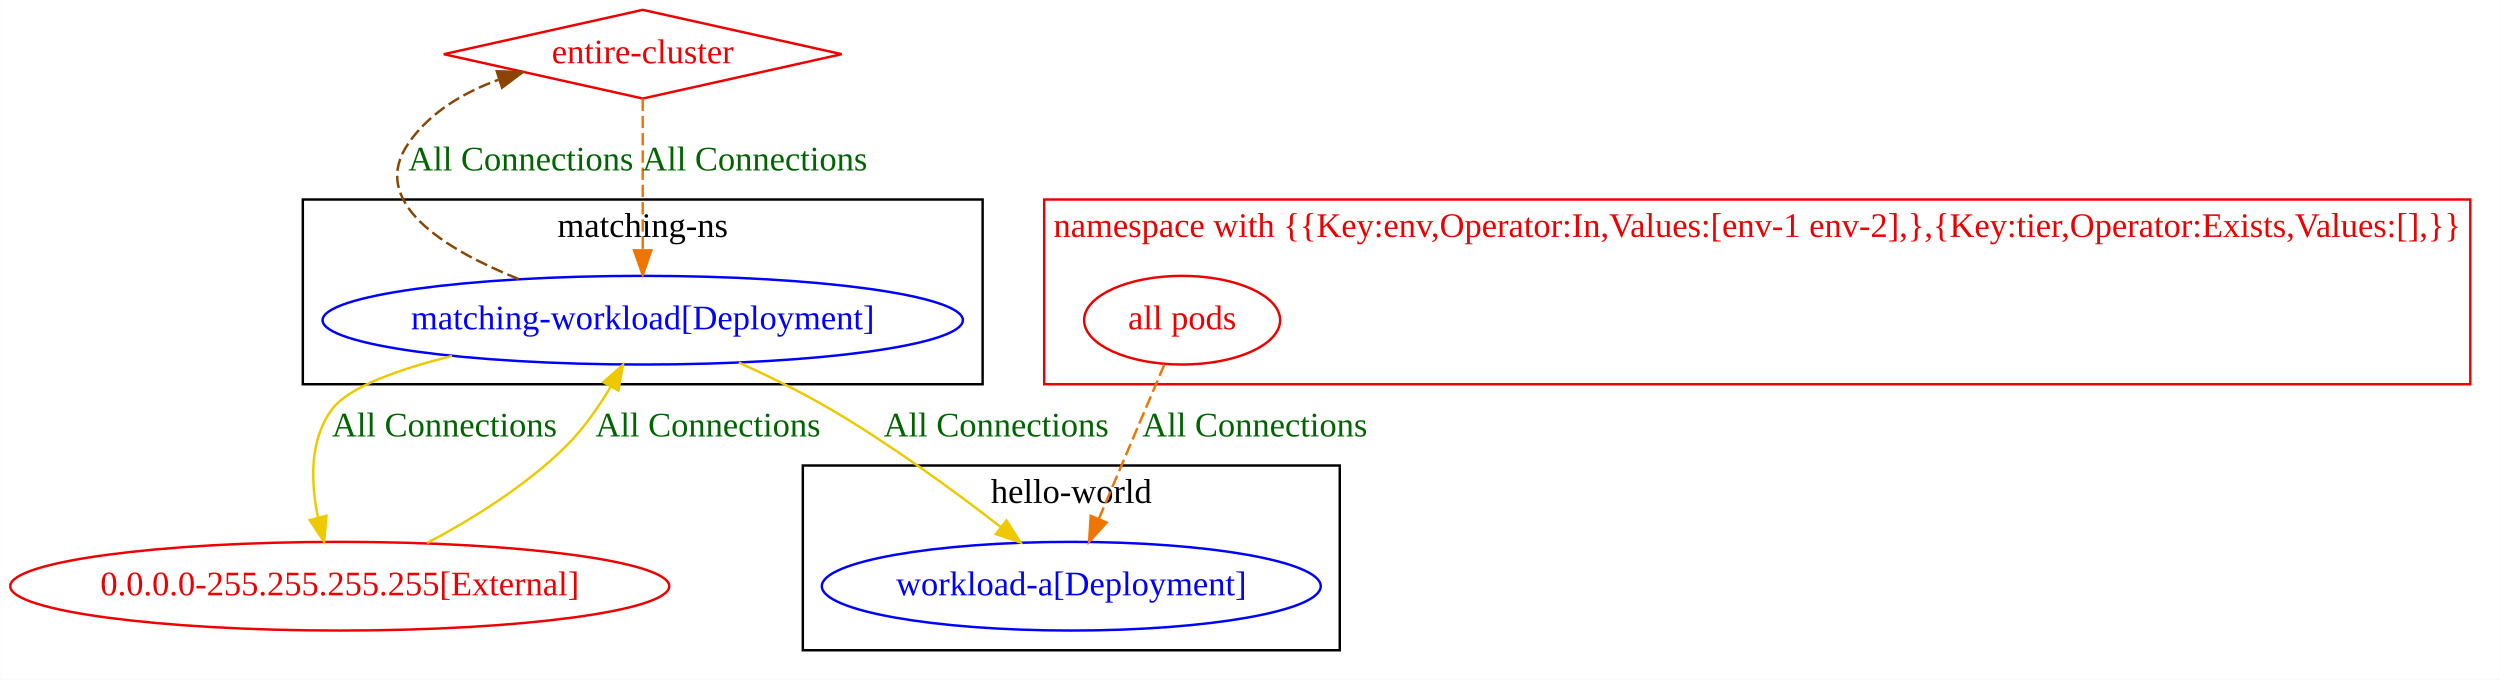
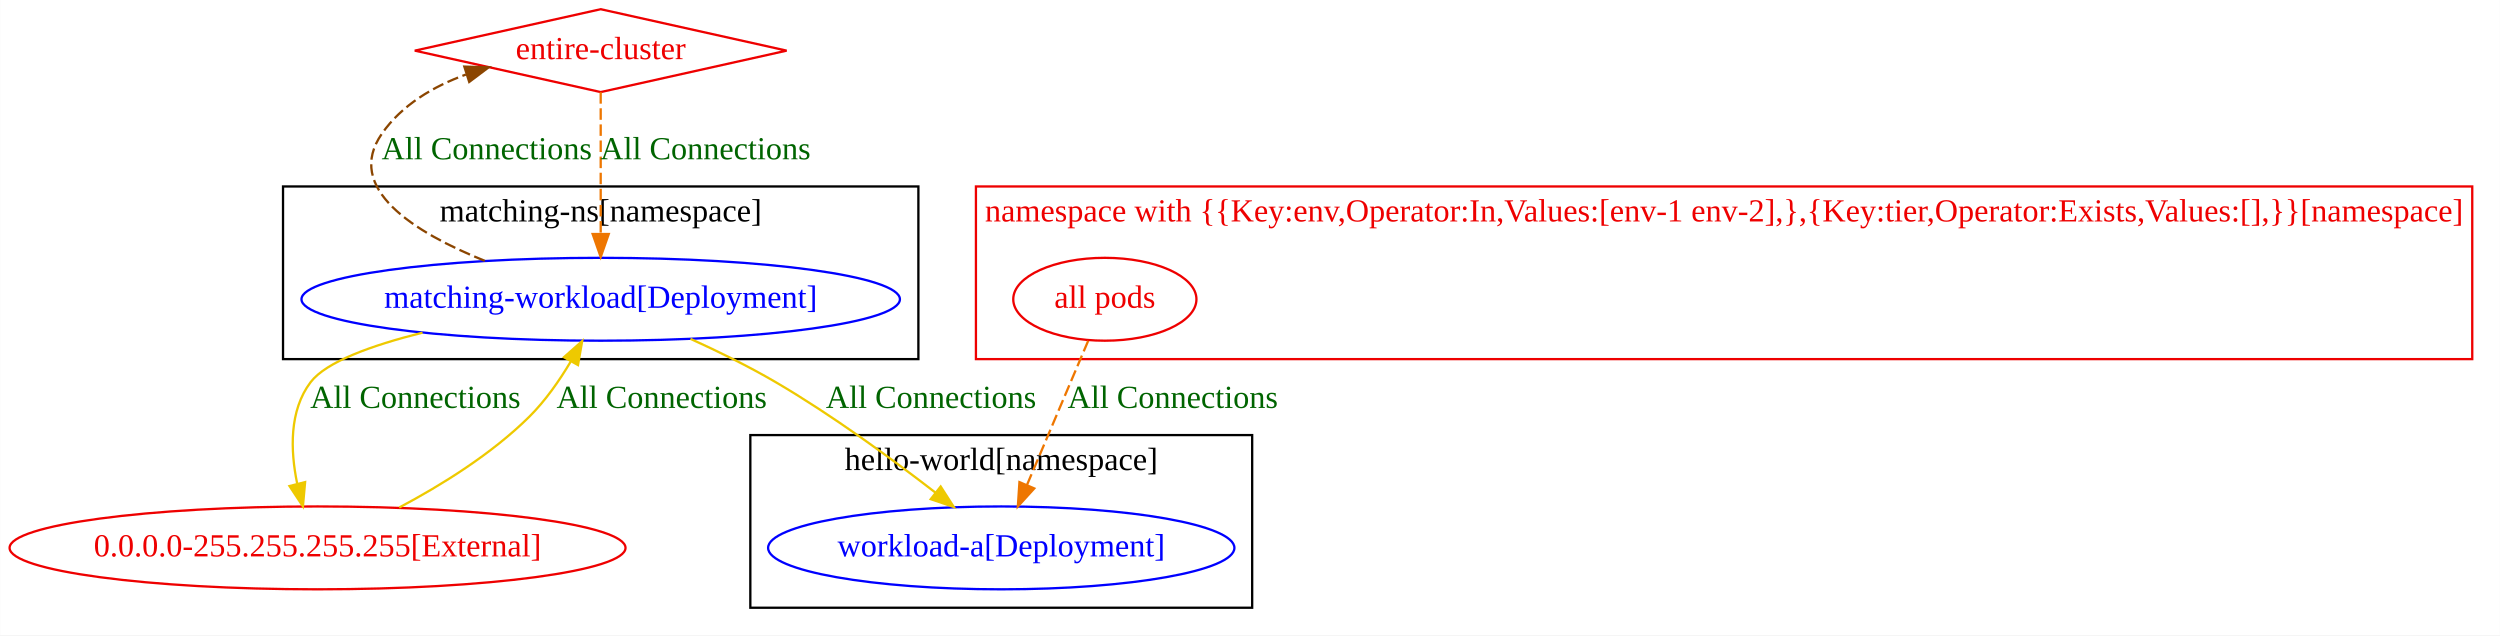
- <svg xmlns="http://www.w3.org/2000/svg" width="1015pt" height="276pt" viewBox="0.00 0.00 1014.89 276.00">
+ <svg xmlns="http://www.w3.org/2000/svg" width="1086pt" height="276pt" viewBox="0.00 0.00 1085.89 276.00">
  <g id="graph0" class="graph" transform="scale(1 1) rotate(0) translate(4 272)">
-     <polygon fill="white" stroke="transparent" points="-4,4 -4,-272 1010.89,-272 1010.89,4 -4,4" />
+     <polygon fill="white" stroke="transparent" points="-4,4 -4,-272 1081.89,-272 1081.89,4 -4,4" />
    <g id="clust3" class="cluster">
-       <polygon fill="none" stroke="#ee0000" points="419.89,-116 419.89,-191 998.89,-191 998.89,-116 419.89,-116" />
-       <text text-anchor="middle" x="709.39" y="-175.8" font-family="Times New Roman,serif" font-size="14.00" fill="#ee0000">namespace with {{Key:env,Operator:In,Values:[env-1 env-2],},{Key:tier,Operator:Exists,Values:[],}}</text>
+       <polygon fill="none" stroke="#ee0000" points="419.89,-116 419.89,-191 1069.89,-191 1069.89,-116 419.89,-116" />
+       <text text-anchor="middle" x="744.89" y="-175.8" font-family="Times New Roman,serif" font-size="14.00" fill="#ee0000">namespace with {{Key:env,Operator:In,Values:[env-1 env-2],},{Key:tier,Operator:Exists,Values:[],}}[namespace]</text>
    </g>
    <g id="clust2" class="cluster">
      <polygon fill="none" stroke="black" points="118.89,-116 118.89,-191 394.89,-191 394.89,-116 118.89,-116" />
-       <text text-anchor="middle" x="256.89" y="-175.8" font-family="Times New Roman,serif" font-size="14.00">matching-ns</text>
+       <text text-anchor="middle" x="256.89" y="-175.8" font-family="Times New Roman,serif" font-size="14.00">matching-ns[namespace]</text>
    </g>
    <g id="clust1" class="cluster">
      <polygon fill="none" stroke="black" points="321.89,-8 321.89,-83 539.89,-83 539.89,-8 321.89,-8" />
-       <text text-anchor="middle" x="430.89" y="-67.8" font-family="Times New Roman,serif" font-size="14.00">hello-world</text>
+       <text text-anchor="middle" x="430.89" y="-67.8" font-family="Times New Roman,serif" font-size="14.00">hello-world[namespace]</text>
    </g>
    <g id="node1" class="node">
      <ellipse fill="none" stroke="blue" cx="430.89" cy="-34" rx="101.28" ry="18" />
      <text text-anchor="middle" x="430.89" y="-30.3" font-family="Times New Roman,serif" font-size="14.00" fill="blue">workload-a[Deployment]</text>
    </g>
    <g id="node2" class="node">
      <ellipse fill="none" stroke="blue" cx="256.89" cy="-142" rx="129.98" ry="18" />
      <text text-anchor="middle" x="256.89" y="-138.3" font-family="Times New Roman,serif" font-size="14.00" fill="blue">matching-workload[Deployment]</text>
    </g>
    <g id="edge6" class="edge">
      <path fill="none" stroke="#eec900" d="M295.9,-124.8C308.01,-119.31 321.23,-112.82 332.89,-106 357.37,-91.68 383.29,-72.71 402.32,-57.99" />
      <polygon fill="#eec900" stroke="#eec900" points="404.57,-60.67 410.29,-51.76 400.25,-55.16 404.57,-60.67" />
      <text text-anchor="middle" x="400.39" y="-94.8" font-family="Times New Roman,serif" font-size="14.00" fill="darkgreen">All Connections</text>
    </g>
    <g id="node4" class="node">
      <ellipse fill="none" stroke="#ee0000" cx="133.89" cy="-34" rx="133.78" ry="18" />
      <text text-anchor="middle" x="133.89" y="-30.3" font-family="Times New Roman,serif" font-size="14.00" fill="#ee0000">0.0.0.0-255.255.255.255[External]</text>
    </g>
    <g id="edge4" class="edge">
      <path fill="none" stroke="#eec900" d="M179.5,-127.5C157.46,-121.99 137.59,-114.81 130.89,-106 121.52,-93.67 122.06,-76.36 125.04,-61.92" />
      <polygon fill="#eec900" stroke="#eec900" points="128.49,-62.58 127.54,-52.02 121.7,-60.86 128.49,-62.58" />
      <text text-anchor="middle" x="176.39" y="-94.8" font-family="Times New Roman,serif" font-size="14.00" fill="darkgreen">All Connections</text>
    </g>
    <g id="node5" class="node">
      <polygon fill="none" stroke="#ee0000" points="256.89,-268 176.12,-250 256.89,-232 337.66,-250 256.89,-268" />
      <text text-anchor="middle" x="256.89" y="-246.3" font-family="Times New Roman,serif" font-size="14.00" fill="#ee0000">entire-cluster</text>
    </g>
    <g id="edge5" class="edge">
      <path fill="none" stroke="#8b4500" stroke-dasharray="5,2" d="M206.55,-158.69C175.79,-171.07 145.28,-190.19 161.89,-214 170.55,-226.42 184.13,-234.44 198.35,-239.62" />
      <polygon fill="#8b4500" stroke="#8b4500" points="197.65,-243.07 208.24,-242.77 199.77,-236.4 197.65,-243.07" />
      <text text-anchor="middle" x="207.39" y="-202.8" font-family="Times New Roman,serif" font-size="14.00" fill="darkgreen">All Connections</text>
    </g>
    <g id="node3" class="node">
      <ellipse fill="none" stroke="#ee0000" cx="475.89" cy="-142" rx="39.79" ry="18" />
      <text text-anchor="middle" x="475.89" y="-138.3" font-family="Times New Roman,serif" font-size="14.00" fill="#ee0000">all pods</text>
    </g>
    <g id="edge2" class="edge">
      <path fill="none" stroke="#ee7600" stroke-dasharray="5,2" d="M468.66,-123.97C461.47,-107.05 450.36,-80.86 442.04,-61.28" />
      <polygon fill="#ee7600" stroke="#ee7600" points="445.23,-59.83 438.1,-51.99 438.79,-62.56 445.23,-59.83" />
      <text text-anchor="middle" x="505.39" y="-94.8" font-family="Times New Roman,serif" font-size="14.00" fill="darkgreen">All Connections</text>
    </g>
    <g id="edge1" class="edge">
      <path fill="none" stroke="#eec900" d="M169.36,-51.53C187.68,-61.24 209.56,-74.8 225.89,-91 232.84,-97.9 238.94,-106.65 243.84,-114.89" />
      <polygon fill="#eec900" stroke="#eec900" points="240.92,-116.83 248.85,-123.85 247.03,-113.42 240.92,-116.83" />
      <text text-anchor="middle" x="283.39" y="-94.8" font-family="Times New Roman,serif" font-size="14.00" fill="darkgreen">All Connections</text>
    </g>
    <g id="edge3" class="edge">
      <path fill="none" stroke="#ee7600" stroke-dasharray="5,2" d="M256.89,-231.97C256.89,-215.38 256.89,-189.88 256.89,-170.43" />
      <polygon fill="#ee7600" stroke="#ee7600" points="260.39,-170.34 256.89,-160.34 253.39,-170.34 260.39,-170.34" />
      <text text-anchor="middle" x="302.39" y="-202.8" font-family="Times New Roman,serif" font-size="14.00" fill="darkgreen">All Connections</text>
    </g>
  </g>
</svg>
